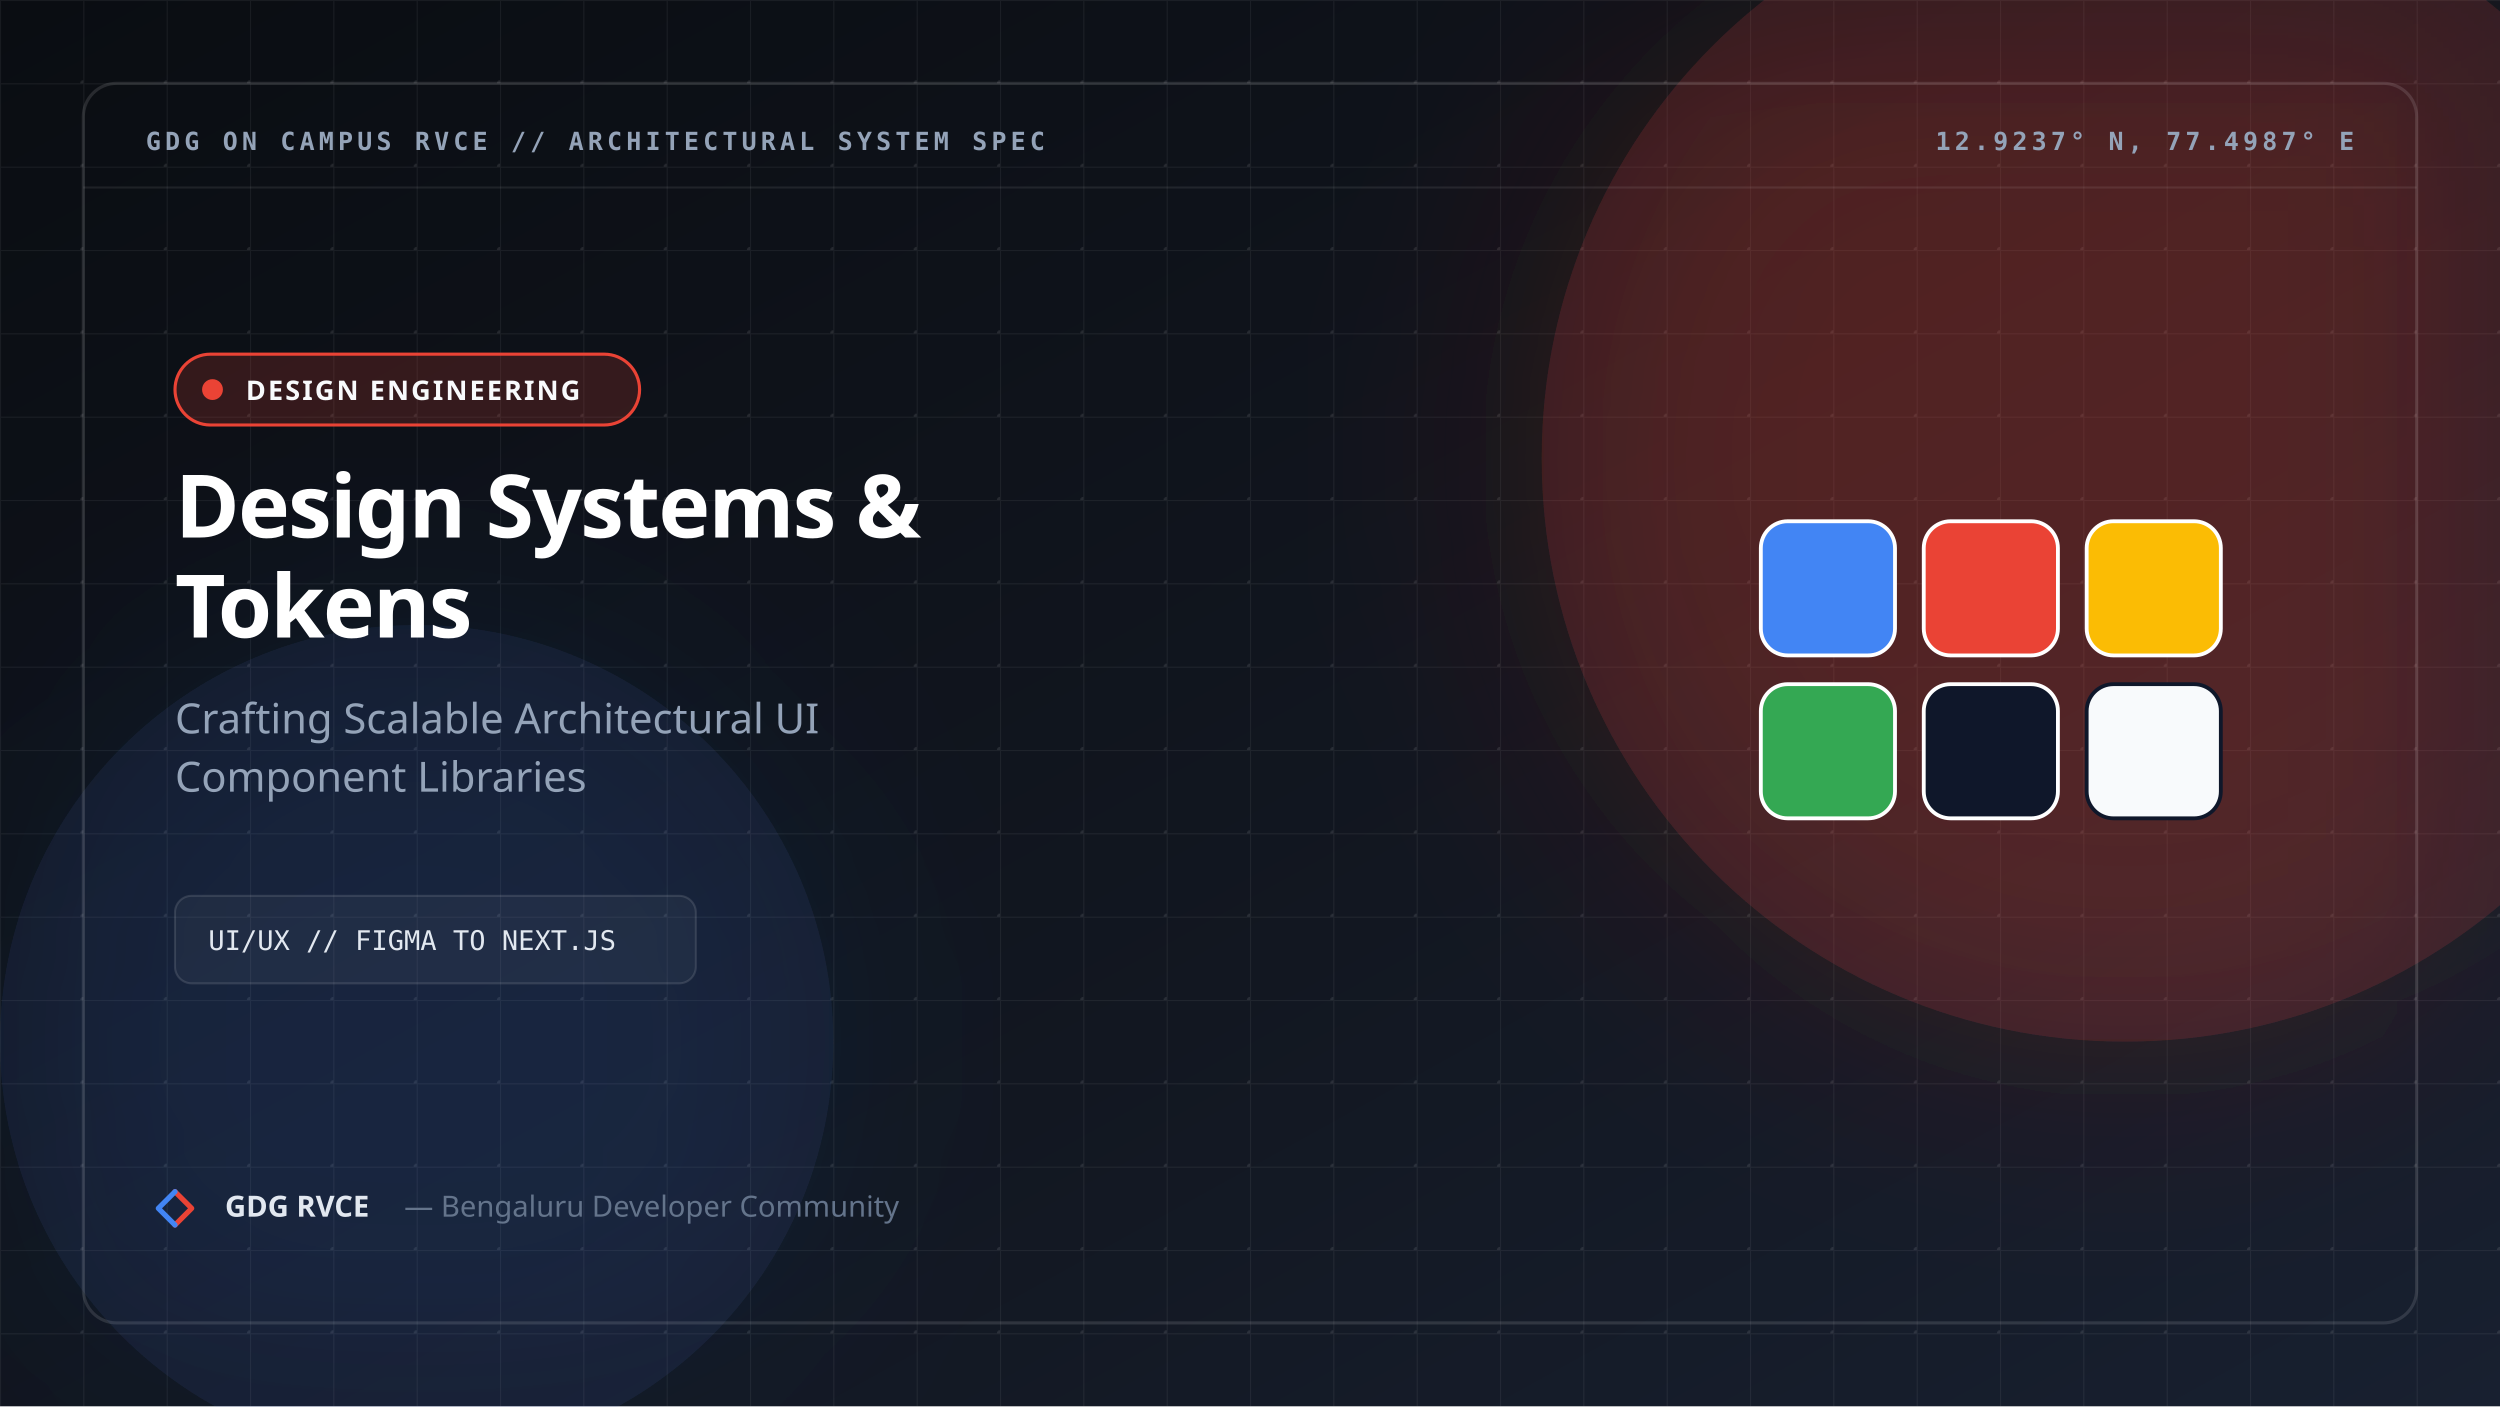
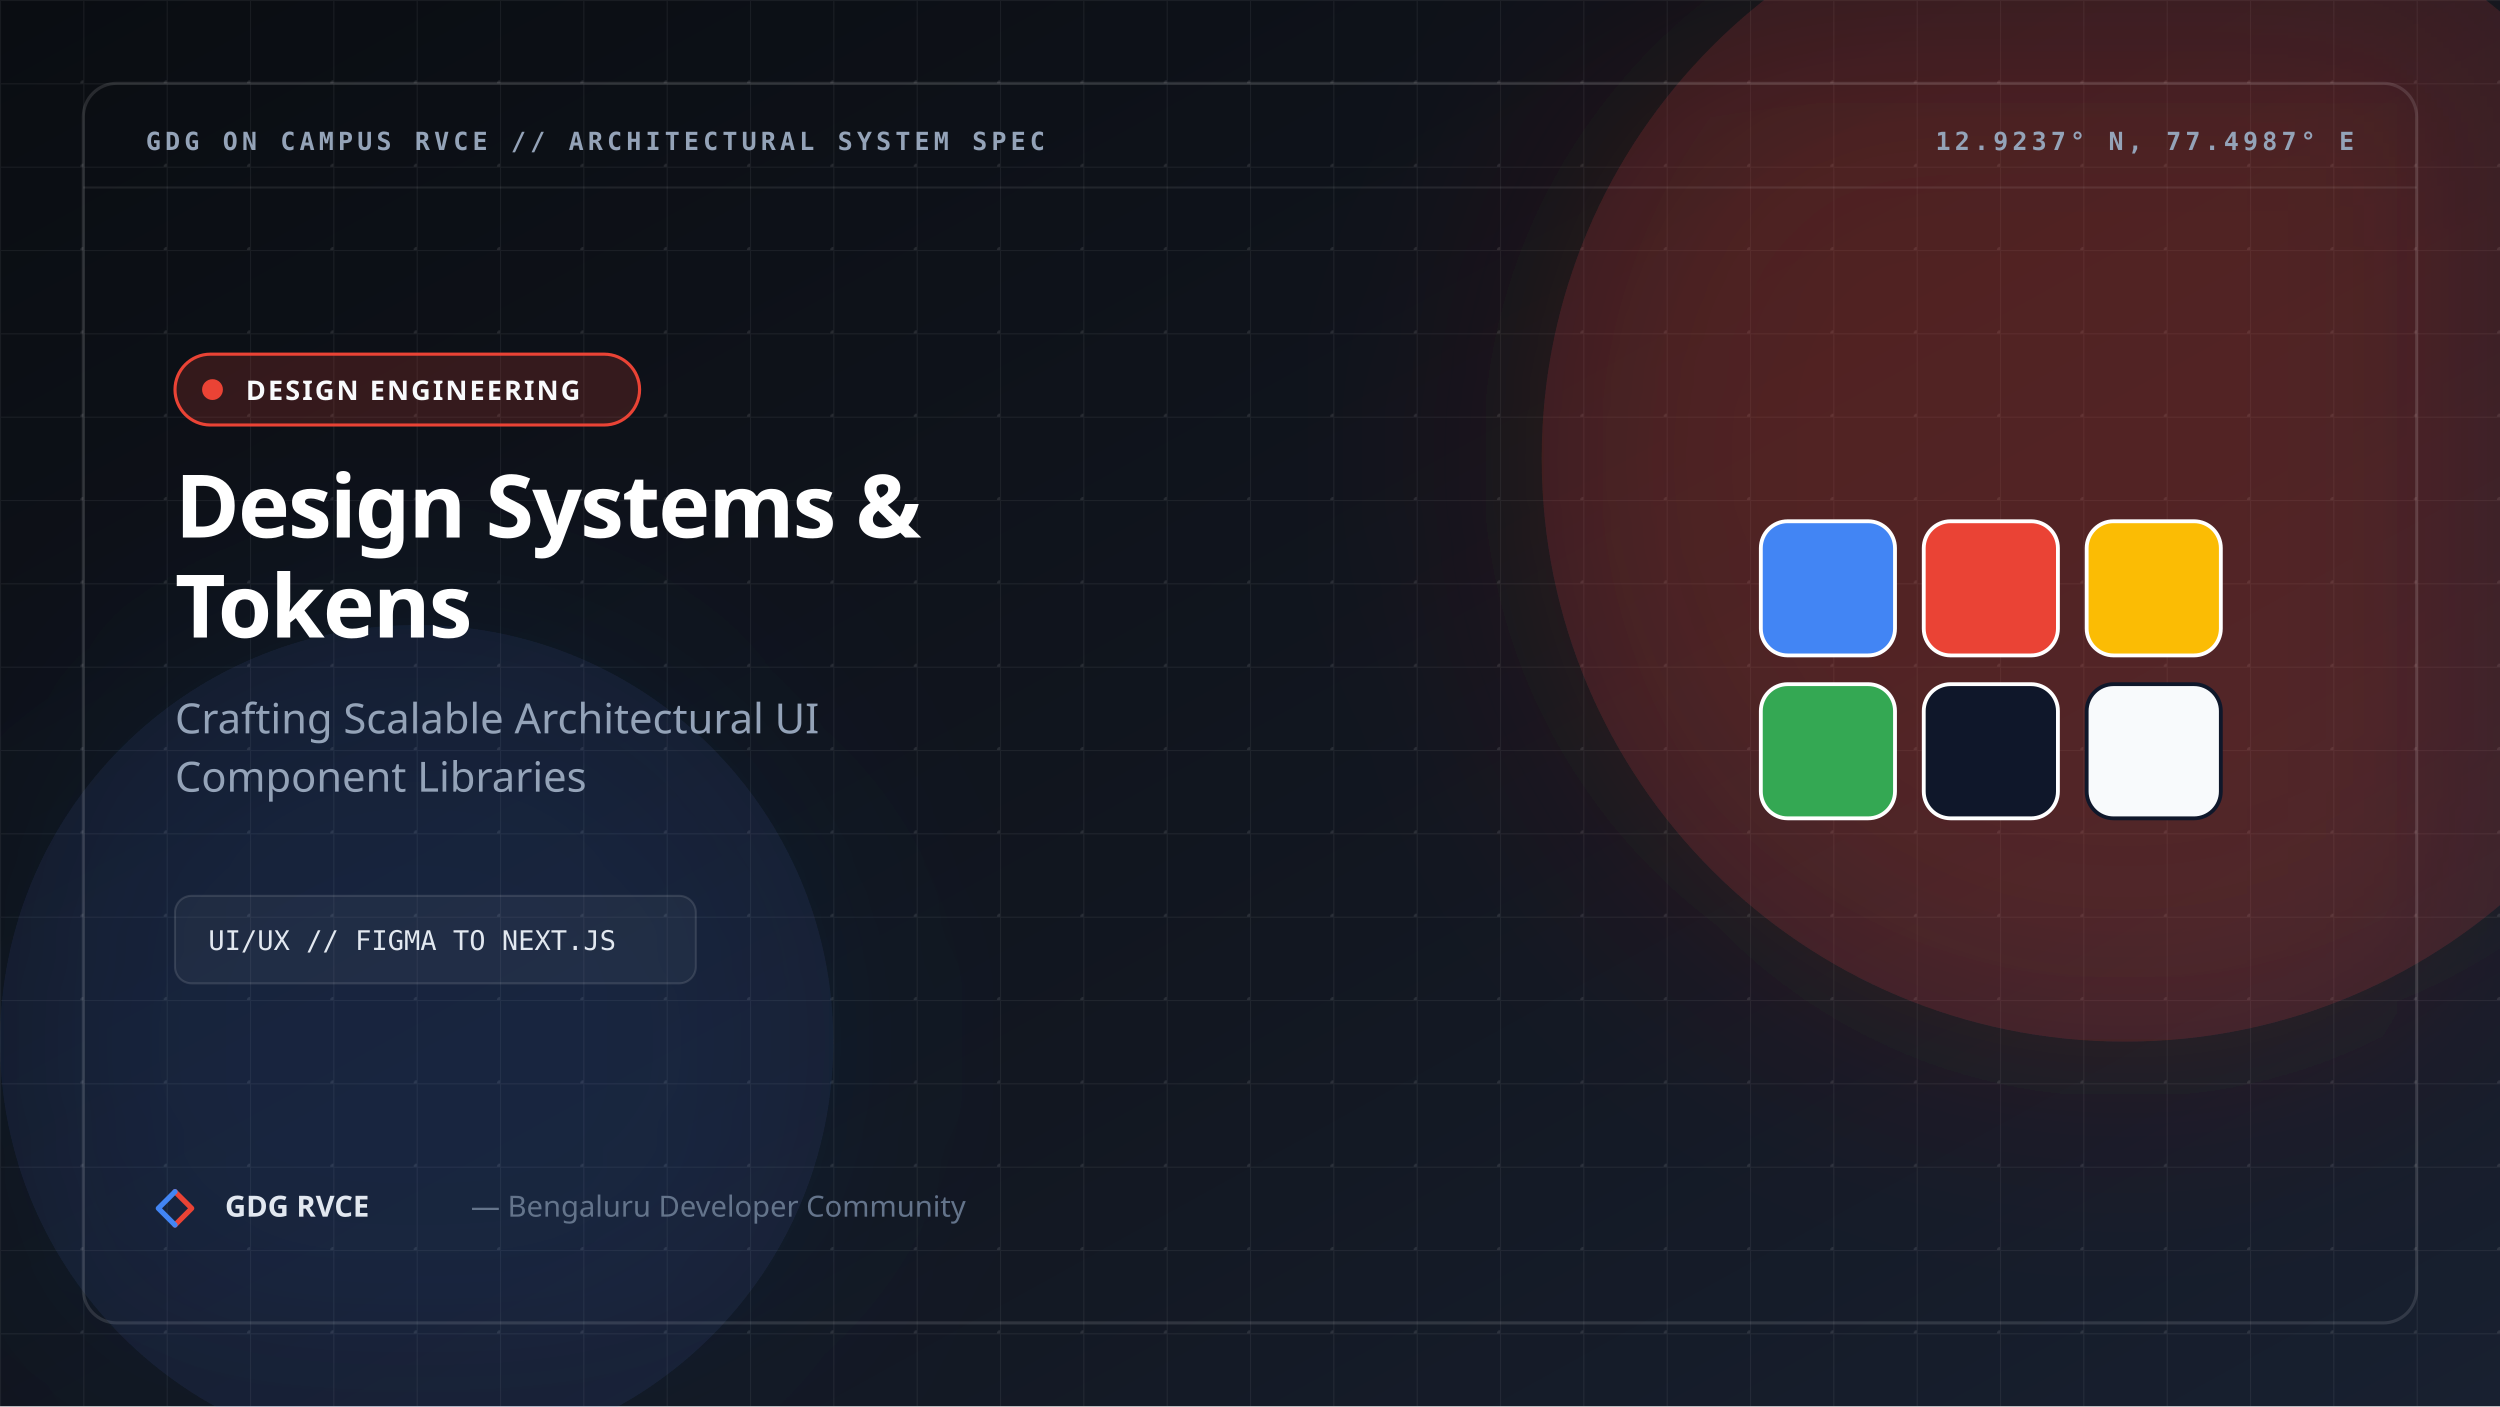
<svg xmlns="http://www.w3.org/2000/svg" viewBox="0 0 1200 675" width="1200px" height="675px" fill="none">
  <defs>
    <linearGradient id="bgGrad" x1="0" y1="0" x2="1" y2="1">
      <stop offset="0%" stop-color="#0A0D12" />
      <stop offset="60%" stop-color="#121721" />
      <stop offset="100%" stop-color="#182030" />
    </linearGradient>
    <linearGradient id="accentGrad" x1="0" y1="0" x2="1" y2="1">
      <stop offset="0%" stop-color="#EA4335" />
      <stop offset="100%" stop-color="#FFFFFF" stop-opacity="0.8" />
    </linearGradient>
    <filter id="softGlow" x="-20%" y="-20%" width="140%" height="140%">
      <feGaussianBlur stdDeviation="60" result="blur" />
      <feComposite in="SourceGraphic" in2="blur" operator="over" />
    </filter>
    <pattern id="gridPattern" width="40" height="40" patternUnits="userSpaceOnUse">
      <path d="M 40 0 L 0 0 0 40" fill="none" stroke="rgba(255,255,255,0.06)" stroke-width="1" />
      <circle cx="40" cy="40" r="1.5" fill="rgba(255,255,255,0.1)" />
    </pattern>
  </defs>
  <rect width="1200" height="675" fill="url(#bgGrad)" />
  <rect width="1200" height="675" fill="url(#gridPattern)" />
  <circle cx="1020" cy="220" r="280" fill="#EA4335" fill-opacity="0.16" filter="url(#softGlow)" />
  <circle cx="200" cy="500" r="200" fill="#4285F4" fill-opacity="0.08" filter="url(#softGlow)" />
  <rect x="40" y="40" width="1120" height="595" rx="16" fill="none" stroke="rgba(255,255,255,0.12)" stroke-width="1.5" />
  <line x1="40" y1="90" x2="1160" y2="90" stroke="rgba(255,255,255,0.08)" stroke-width="1" />
  <text x="70" y="72" font-family="monospace" font-size="12" font-weight="600" fill="#94A3B8" letter-spacing="2">GDG ON CAMPUS RVCE // ARCHITECTURAL SYSTEM SPEC</text>
  <text x="1130" y="72" font-family="monospace" font-size="12" font-weight="600" fill="#94A3B8" text-anchor="end" letter-spacing="2">12.9237° N, 77.4987° E</text>
  <g transform="translate(84, 170)">
    <rect x="0" y="0" width="223" height="34" rx="17" fill="#EA4335" fill-opacity="0.18" stroke="#EA4335" stroke-width="1.5" />
    <circle cx="18" cy="17" r="5" fill="#EA4335" />
    <text x="34" y="22" font-family="sans-serif" font-size="13" font-weight="bold" fill="#F8FAFC" letter-spacing="1">DESIGN ENGINEERING</text>
    <text x="0" y="88" font-family="sans-serif" font-size="42" font-weight="800" fill="#FFFFFF" letter-spacing="-0.8">
      <tspan x="0" dy="0">Design Systems &amp;</tspan>
      <tspan x="0" dy="48">Tokens</tspan>
    </text>
    <text x="0" y="182" font-family="sans-serif" font-size="20" font-weight="500" fill="#94A3B8">
      <tspan x="0" dy="0">Crafting Scalable Architectural UI</tspan>
      <tspan x="0" dy="28">Component Libraries</tspan>
    </text>
    <g transform="translate(0, 260)">
      <rect x="0" y="0" width="250" height="42" rx="8" fill="rgba(255,255,255,0.04)" stroke="rgba(255,255,255,0.12)" stroke-width="1" />
      <text x="16" y="26" font-family="monospace" font-size="13" fill="#E2E8F0">UI/UX // FIGMA TO NEXT.JS</text>
    </g>
  </g>
  <g transform="translate(790, 195) scale(0.92)">
    <g transform="translate(60, 60)">
      <rect x="0" y="0" width="70" height="70" rx="14" fill="#4285F4" stroke="#FFFFFF" stroke-width="2" />
      <rect x="85" y="0" width="70" height="70" rx="14" fill="#EA4335" stroke="#FFFFFF" stroke-width="2" />
      <rect x="170" y="0" width="70" height="70" rx="14" fill="#FBBC04" stroke="#FFFFFF" stroke-width="2" />
      <rect x="0" y="85" width="70" height="70" rx="14" fill="#34A853" stroke="#FFFFFF" stroke-width="2" />
      <rect x="85" y="85" width="70" height="70" rx="14" fill="#0F172A" stroke="#FFFFFF" stroke-width="2" />
      <rect x="170" y="85" width="70" height="70" rx="14" fill="#F8FAFC" stroke="#0F172A" stroke-width="2" />
    </g>
  </g>
  <g transform="translate(84, 580)">
    <path d="M0 8L8 0L0 -8" stroke="#EA4335" stroke-width="2.5" stroke-linecap="round" stroke-linejoin="round" />
    <path d="M0 -8L-8 0L0 8" stroke="#4285F4" stroke-width="2.5" stroke-linecap="round" stroke-linejoin="round" />
    <text x="24" y="4" font-family="sans-serif" font-size="14" font-weight="700" fill="#E2E8F0">GDG RVCE</text>
-     <text x="110" y="4" font-family="sans-serif" font-size="14" fill="#64748B">— Bengaluru Developer Community</text>
+     <text x="142" y="4" font-family="sans-serif" font-size="14" fill="#64748B">— Bengaluru Developer Community</text>
  </g>
</svg>
